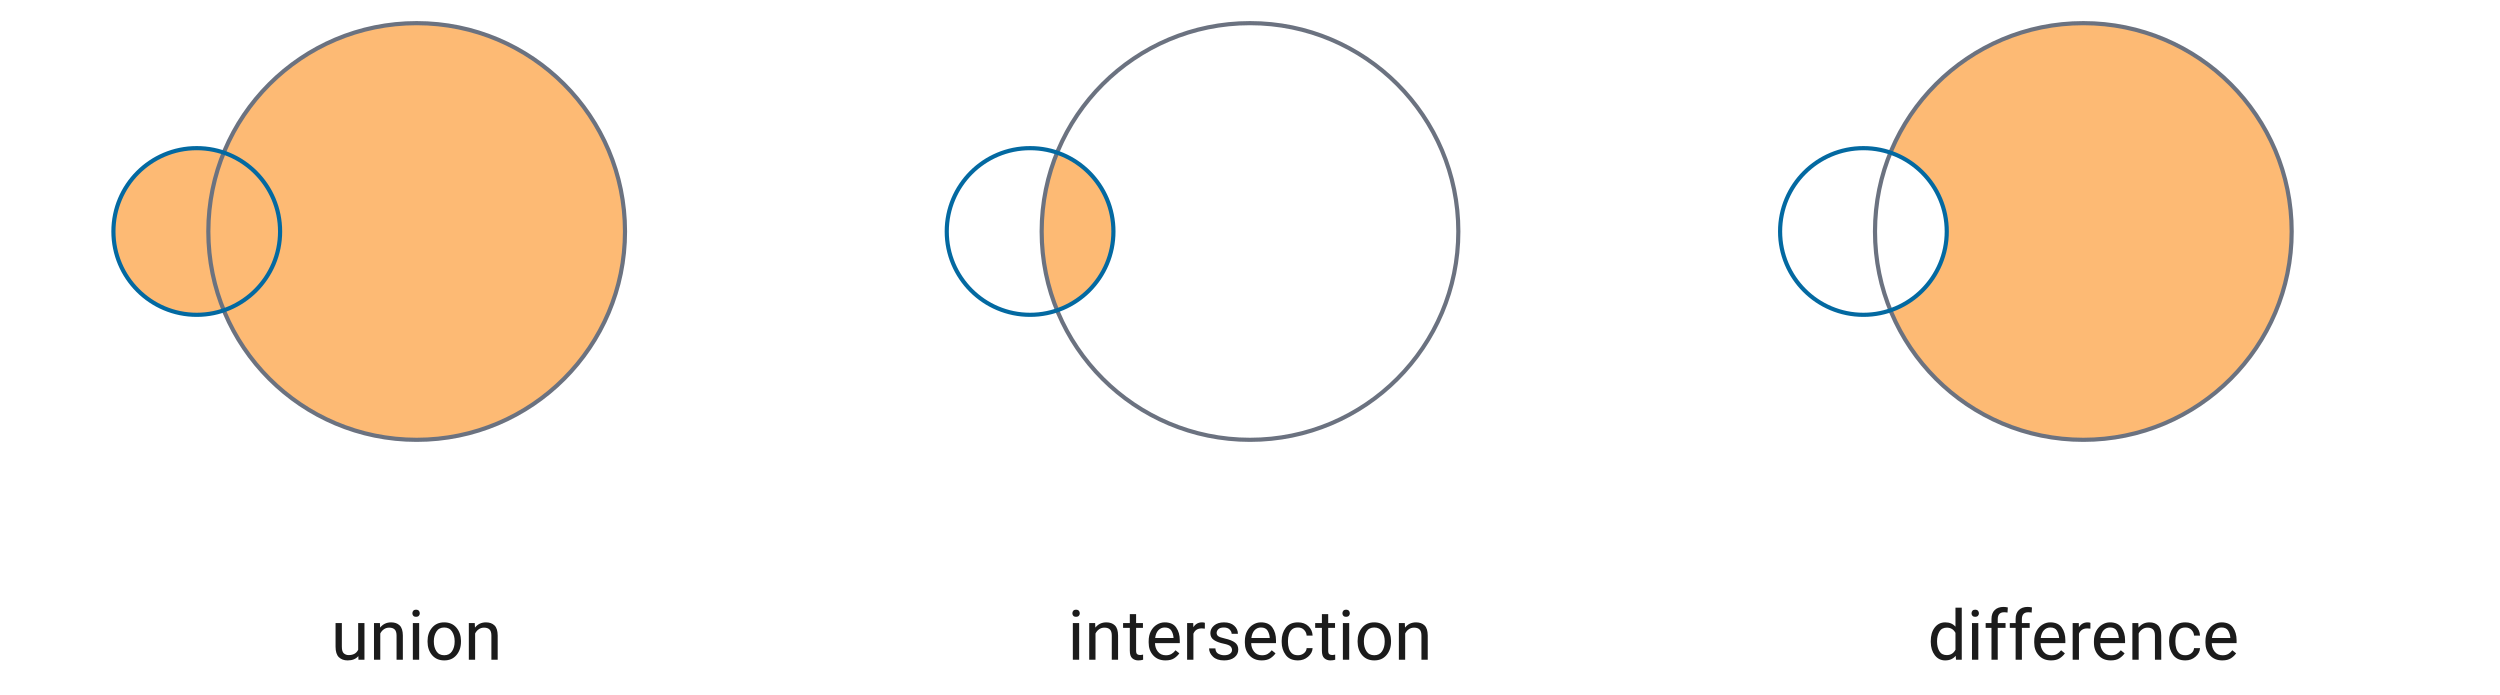
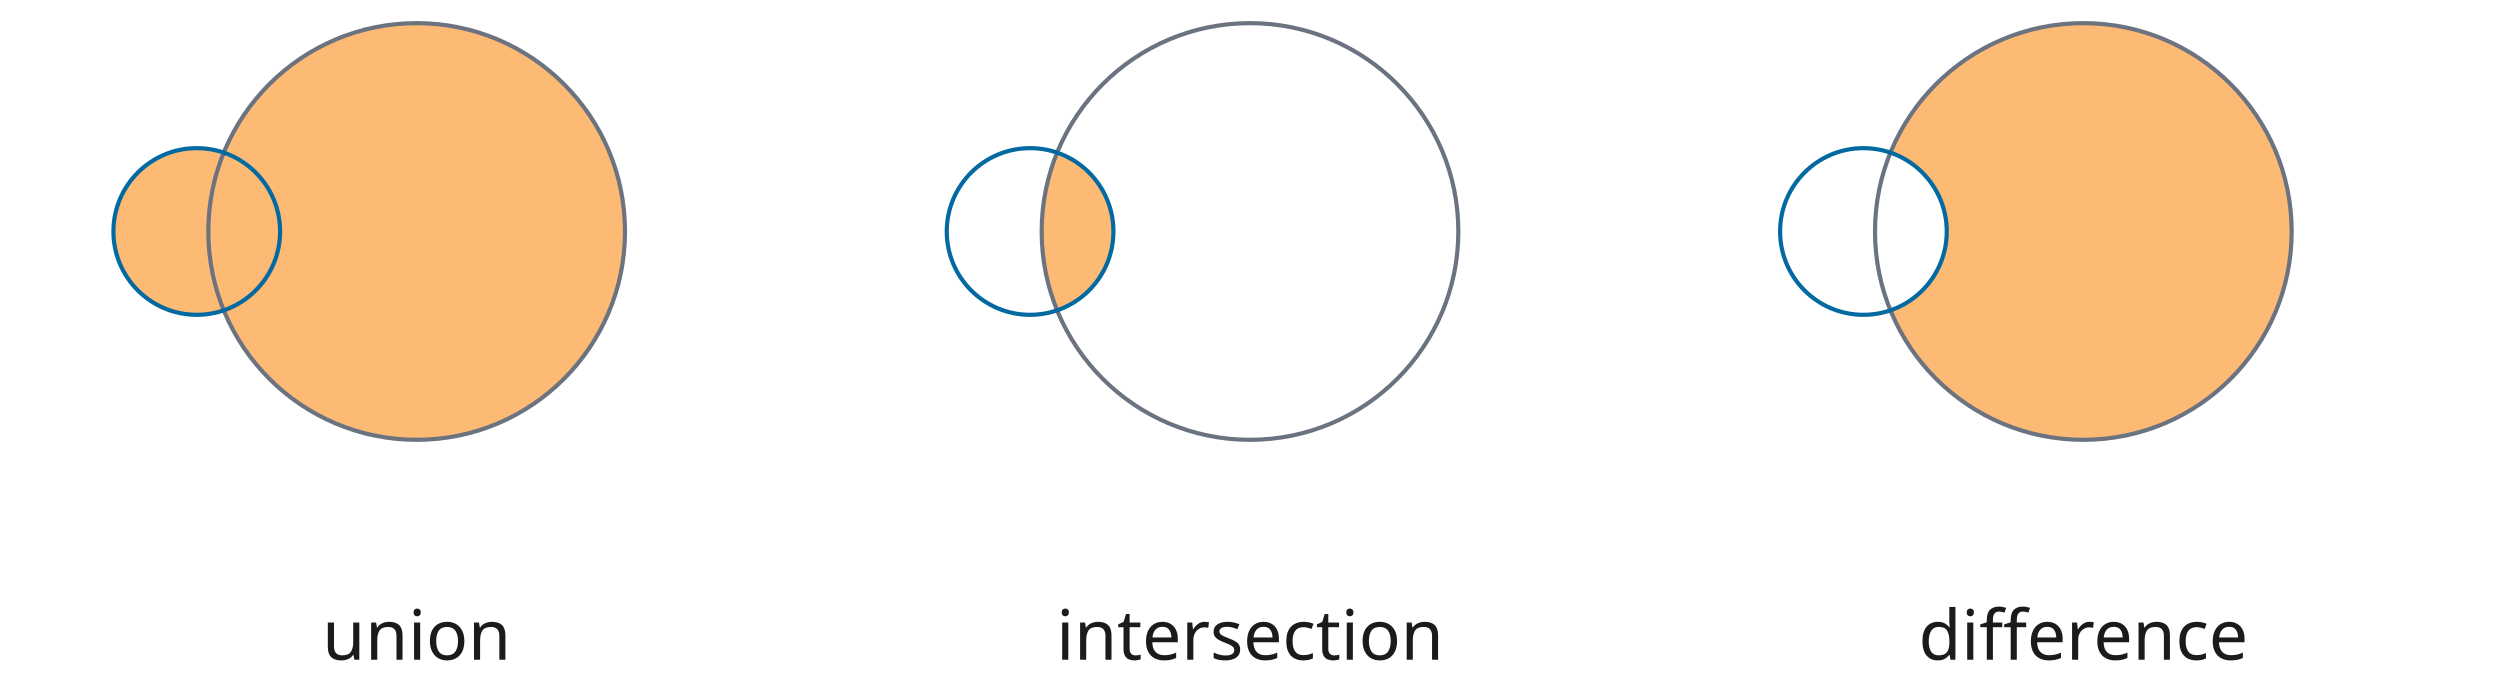
<svg xmlns="http://www.w3.org/2000/svg" viewBox="0 0 1080 300">
  <style>:root{--ink:#1b1b1b;--mist:#b4b9c0;--slate:#6b7280;--ember:#c2410c;--amber:#b45309;--peach:#fdba74;--cream:#fcdfc5;--deep:#0369a1;--sky:#38bdf8;--haze:#7ea8c4;--steel:#5a8fb3;--frost:#e0f2fe;--glaze:#a3d4f5;--moss:#15803d;--ground:#ffffff;--shade0:#857763;--shade1:#8f816d;--shade2:#9a8c78;--shade3:#a49682;--shade4:#aea08c;--shade5:#b8aa96;--shade6:#c3b5a1;--shade7:#cdbfab;--shade8:#d7c9b5;--shade9:#e1d3bf;--shade10:#ecdeca;--shade11:#f6e8d4;background:#ffffff}@media(prefers-color-scheme:dark){:root{--ink:#ebebeb;--mist:#3a414c;--slate:#9aa3ae;--ember:#f97316;--amber:#eba043;--peach:#7a4a1c;--cream:#3e250e;--deep:#4cb8ea;--sky:#1f6f96;--haze:#3d5f76;--steel:#4a6f88;--frost:#17293b;--glaze:#23455c;--moss:#3ec46d;--ground:#0d1117;--shade0:#182434;--shade1:#202c3c;--shade2:#283444;--shade3:#303c4c;--shade4:#384454;--shade5:#404c5c;--shade6:#475363;--shade7:#4f5b6b;--shade8:#576373;--shade9:#5f6b7b;--shade10:#677383;--shade11:#6f7b8b;background:#0d1117}}</style>
  <path data-mark="booleans/union/result" d="M270 100C270 50.294 229.706 10 180 10C142.35 10 110.1 33.118 96.671 65.934C93.011 64.68 89.085 64 85 64C65.118 64 49 80.118 49 100C49 119.882 65.118 136 85 136C89.085 136 93.011 135.32 96.671 134.066C110.1 166.882 142.35 190 180 190C229.706 190 270 149.706 270 100Z" fill="var(--peach, #fdba74)" />
  <path data-mark="booleans/union/discs/first" d="M270 100C270 50.294 229.706 10 180 10C130.294 10 90 50.294 90 100C90 149.706 130.294 190 180 190C229.706 190 270 149.706 270 100Z" fill="none" stroke="var(--slate, #6b7280)" stroke-width="1.8" />
  <path data-mark="booleans/union/discs/second" d="M121 100C121 80.118 104.882 64 85 64C65.118 64 49 80.118 49 100C49 119.882 65.118 136 85 136C104.882 136 121 119.882 121 100Z" fill="none" stroke="var(--deep, #0369a1)" stroke-width="1.8" />
-   <text data-mark="booleans/union/label" x="180" y="285" font-family="system-ui, 'Segoe UI', Roboto, Helvetica, Arial, sans-serif" font-size="30" fill="var(--ink, #1b1b1b)" font-weight="400" text-anchor="middle">union</text>
+   <text data-mark="booleans/union/label" x="180" y="285" font-family="'Noto Sans', system-ui, 'Segoe UI', Roboto, Helvetica, Arial, sans-serif" font-size="30" fill="var(--ink, #1b1b1b)" font-weight="400" text-anchor="middle">union</text>
  <path data-mark="booleans/intersection/result" d="M456.671 65.934C452.37 76.442 450 87.944 450 100C450 112.056 452.37 123.558 456.671 134.066C470.825 129.218 481 115.797 481 100C481 84.203 470.825 70.782 456.671 65.934Z" fill="var(--peach, #fdba74)" />
  <path data-mark="booleans/intersection/discs/first" d="M630 100C630 50.294 589.706 10 540 10C490.294 10 450 50.294 450 100C450 149.706 490.294 190 540 190C589.706 190 630 149.706 630 100Z" fill="none" stroke="var(--slate, #6b7280)" stroke-width="1.8" />
  <path data-mark="booleans/intersection/discs/second" d="M481 100C481 80.118 464.882 64 445 64C425.118 64 409 80.118 409 100C409 119.882 425.118 136 445 136C464.882 136 481 119.882 481 100Z" fill="none" stroke="var(--deep, #0369a1)" stroke-width="1.8" />
-   <text data-mark="booleans/intersection/label" x="540" y="285" font-family="system-ui, 'Segoe UI', Roboto, Helvetica, Arial, sans-serif" font-size="30" fill="var(--ink, #1b1b1b)" font-weight="400" text-anchor="middle">intersection</text>
+   <text data-mark="booleans/intersection/label" x="540" y="285" font-family="'Noto Sans', system-ui, 'Segoe UI', Roboto, Helvetica, Arial, sans-serif" font-size="30" fill="var(--ink, #1b1b1b)" font-weight="400" text-anchor="middle">intersection</text>
  <path data-mark="booleans/difference/result" d="M990 100C990 50.294 949.706 10 900 10C862.35 10 830.1 33.118 816.671 65.934C830.825 70.782 841 84.203 841 100C841 115.797 830.825 129.218 816.671 134.066C830.1 166.882 862.35 190 900 190C949.706 190 990 149.706 990 100Z" fill="var(--peach, #fdba74)" />
  <path data-mark="booleans/difference/discs/first" d="M990 100C990 50.294 949.706 10 900 10C850.294 10 810 50.294 810 100C810 149.706 850.294 190 900 190C949.706 190 990 149.706 990 100Z" fill="none" stroke="var(--slate, #6b7280)" stroke-width="1.8" />
  <path data-mark="booleans/difference/discs/second" d="M841 100C841 80.118 824.882 64 805 64C785.118 64 769 80.118 769 100C769 119.882 785.118 136 805 136C824.882 136 841 119.882 841 100Z" fill="none" stroke="var(--deep, #0369a1)" stroke-width="1.8" />
-   <text data-mark="booleans/difference/label" x="900" y="285" font-family="system-ui, 'Segoe UI', Roboto, Helvetica, Arial, sans-serif" font-size="30" fill="var(--ink, #1b1b1b)" font-weight="400" text-anchor="middle">difference</text>
+   <text data-mark="booleans/difference/label" x="900" y="285" font-family="'Noto Sans', system-ui, 'Segoe UI', Roboto, Helvetica, Arial, sans-serif" font-size="30" fill="var(--ink, #1b1b1b)" font-weight="400" text-anchor="middle">difference</text>
</svg>
